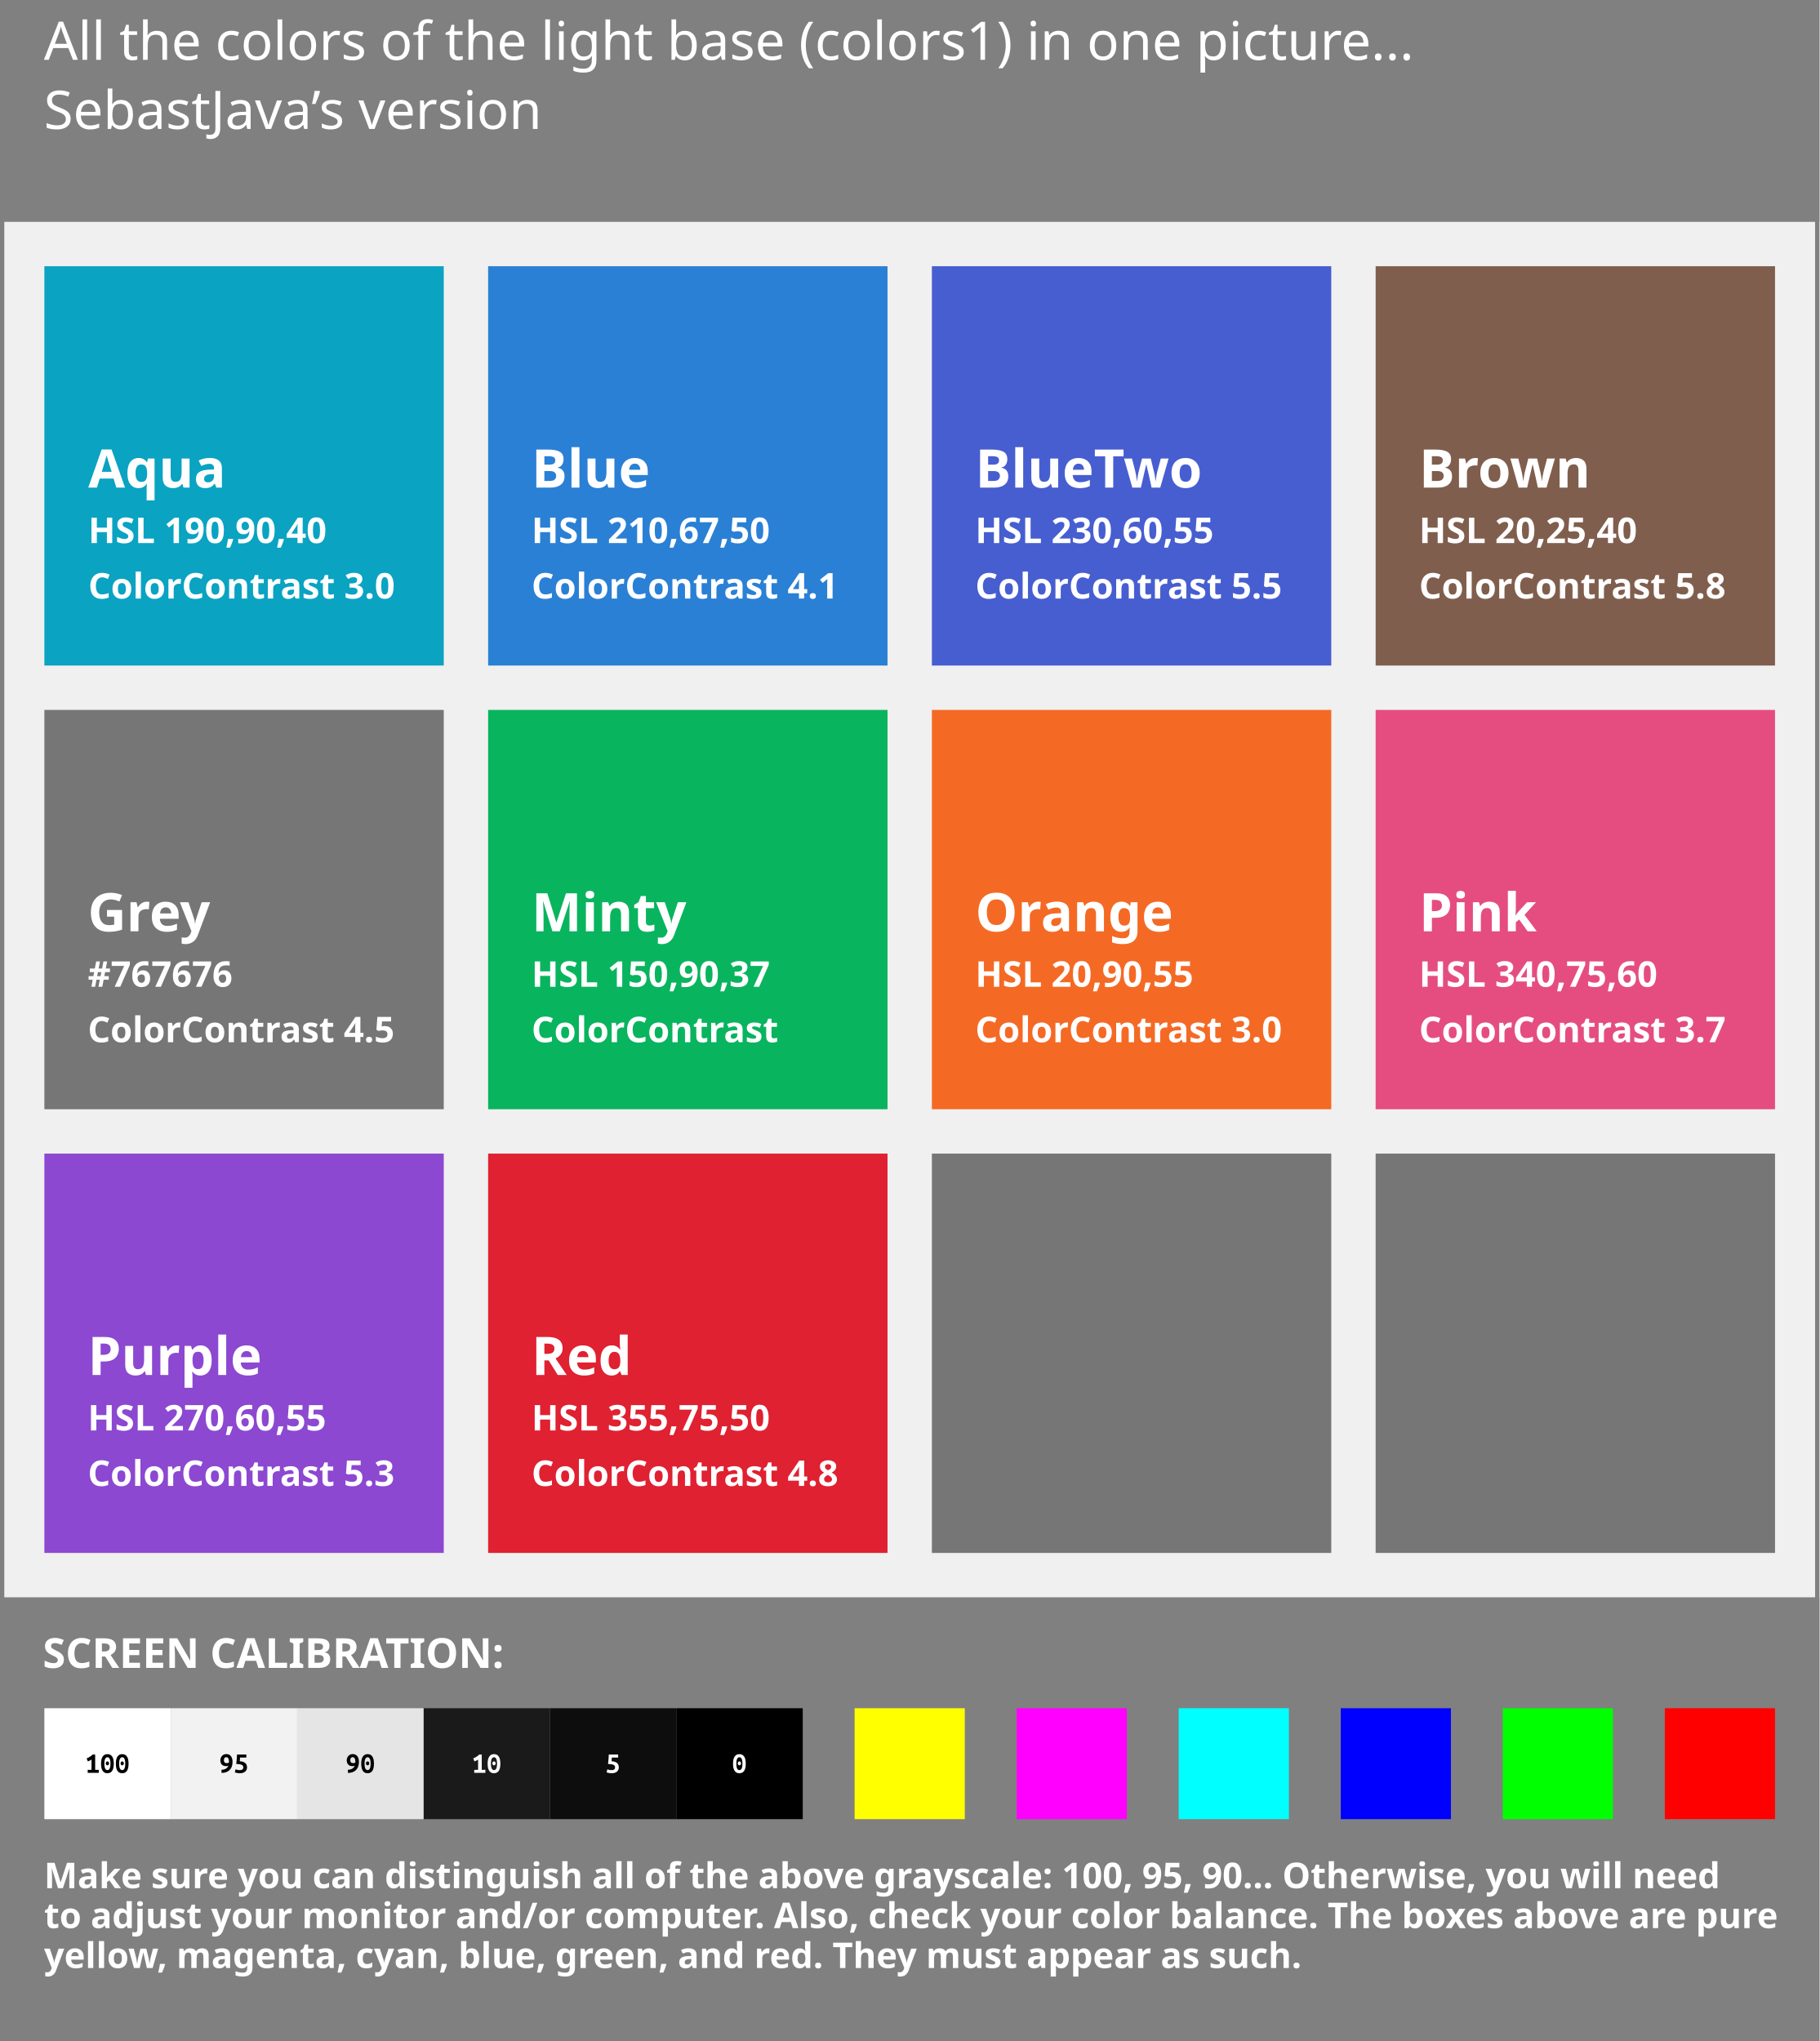
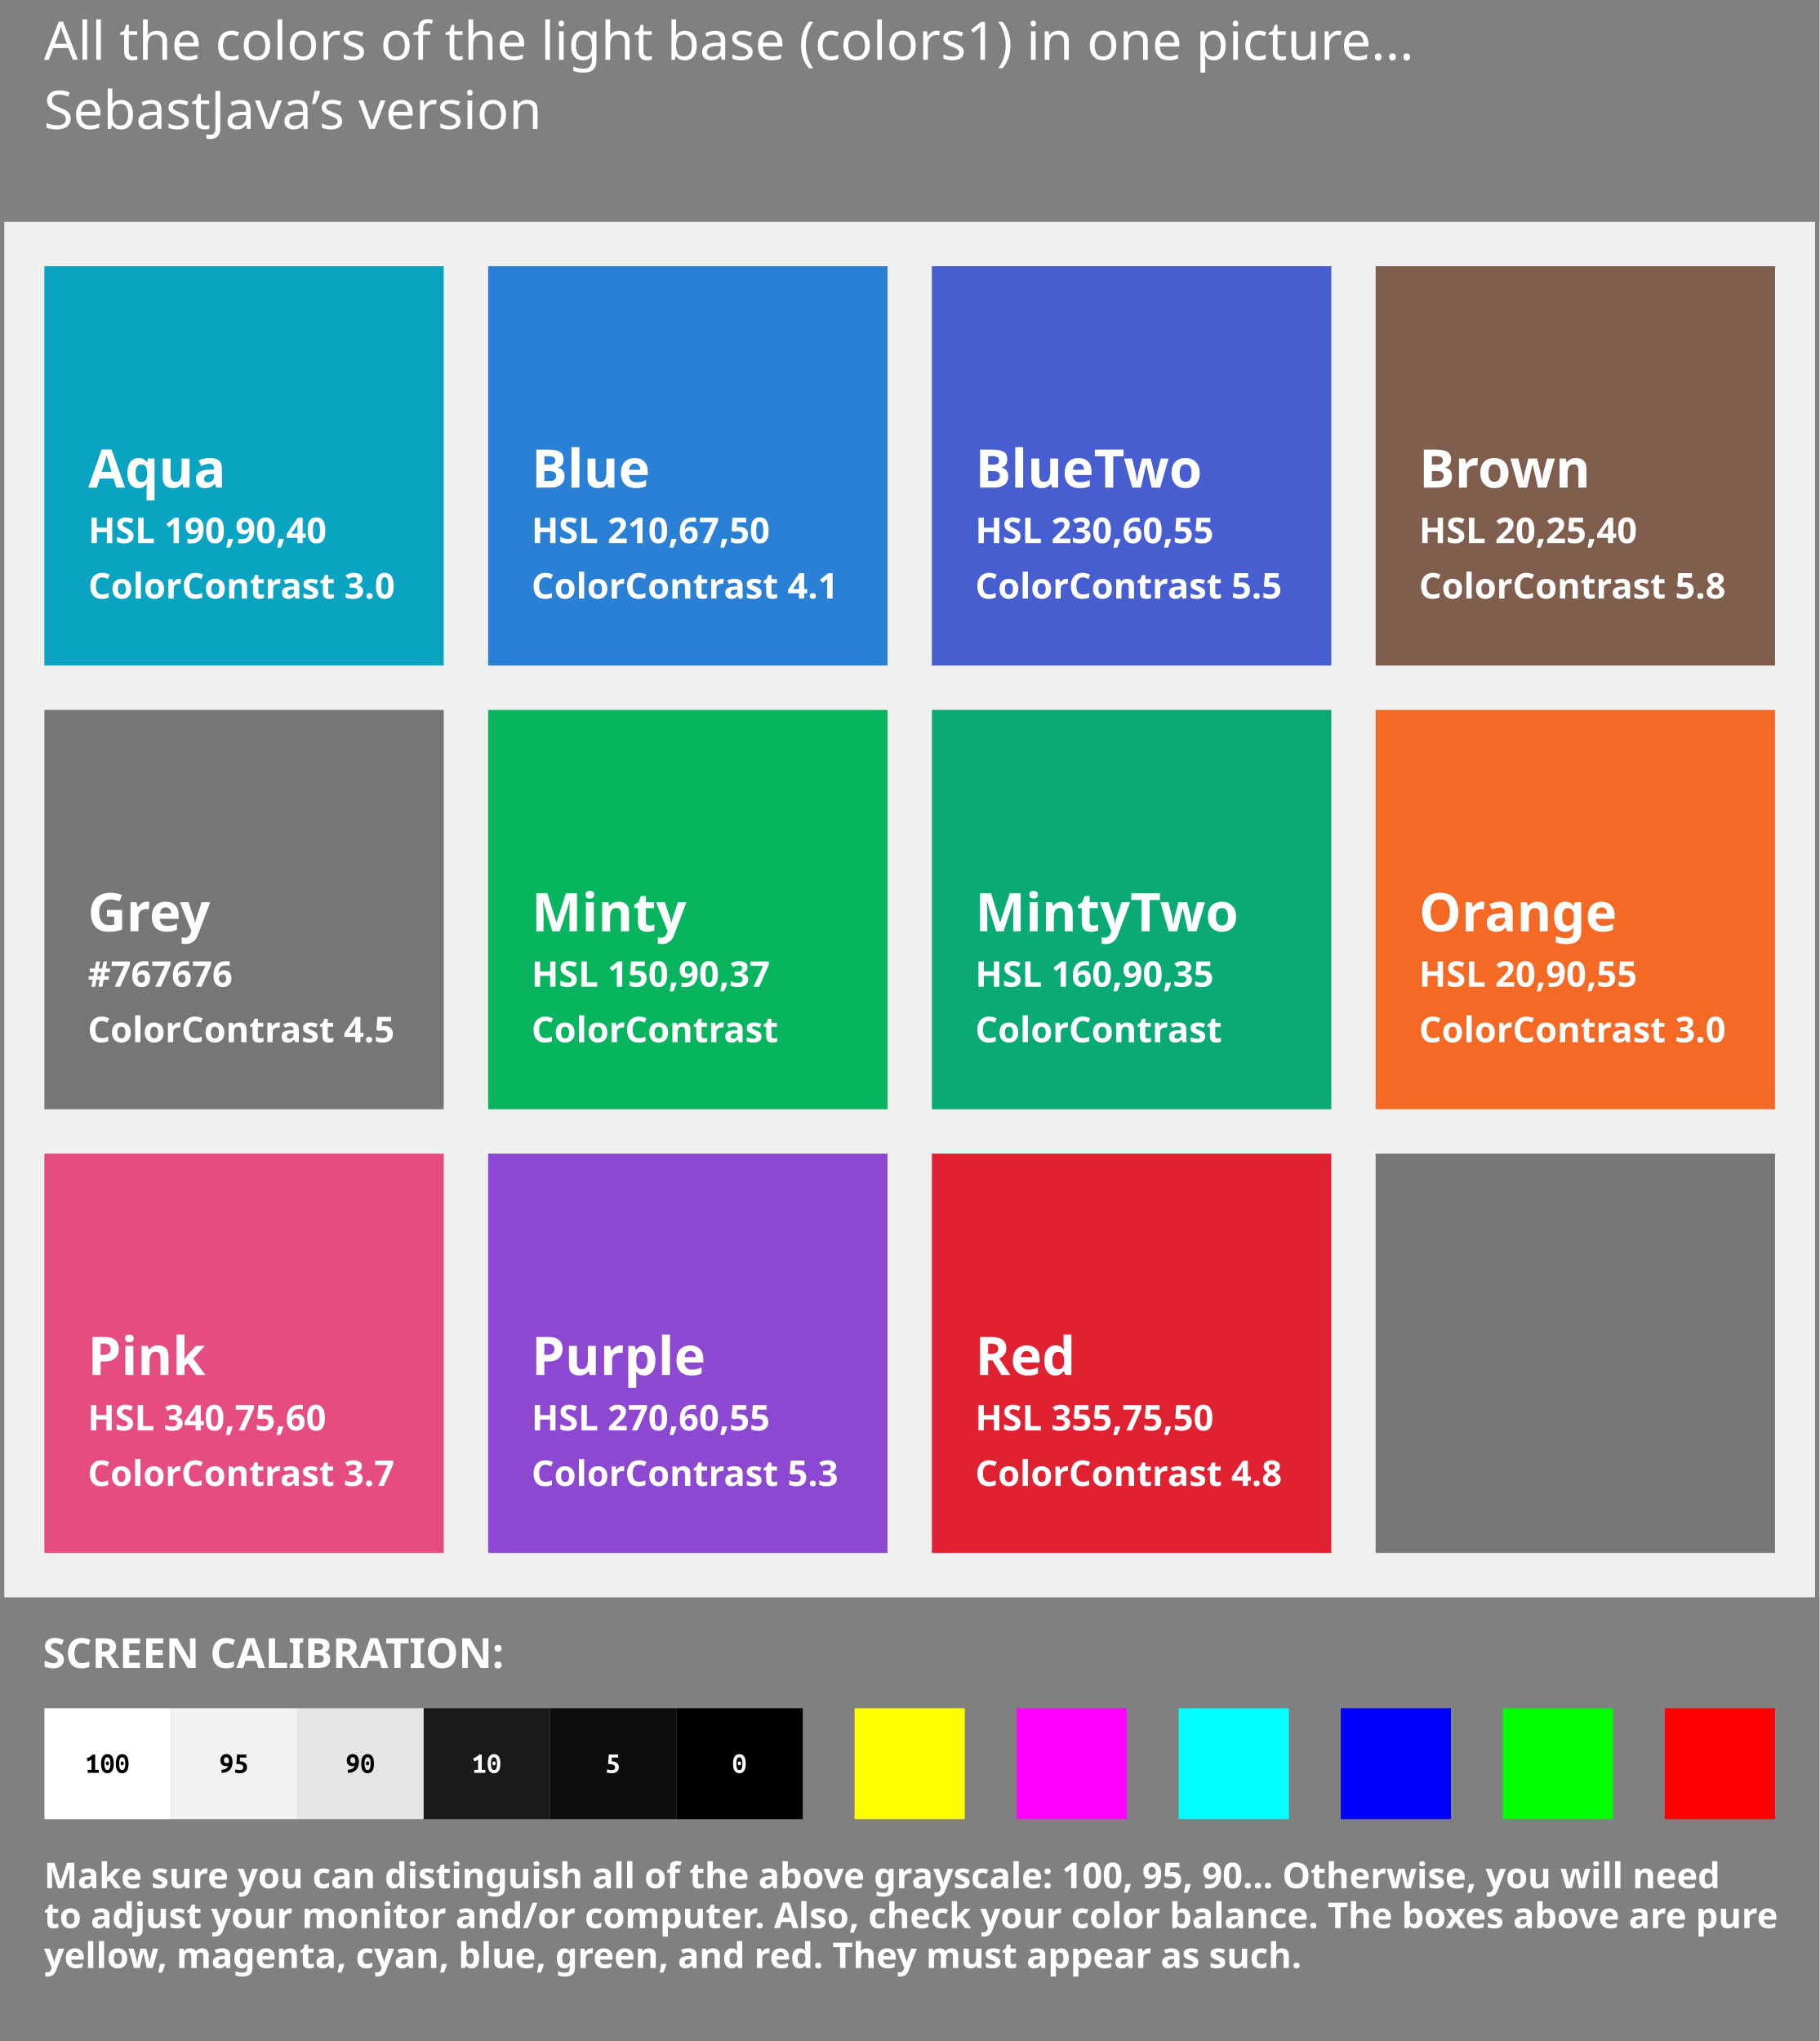
<svg xmlns="http://www.w3.org/2000/svg" width="820" height="920" viewBox="0 0 820 920" version="1.1" id="svg8">
  <defs id="defs2" />
  <g id="layer1" transform="translate(0,-91.79999)">
    <rect y="91.8" x="0" height="100" width="820" id="rect903" style="opacity:1;vector-effect:none;fill:#808080;fill-opacity:1;stroke:none;stroke-width:0;stroke-linecap:butt;stroke-linejoin:miter;stroke-miterlimit:4;stroke-dasharray:none;stroke-dashoffset:0;stroke-opacity:1" />
    <text xml:space="preserve" style="font-style:normal;font-variant:normal;font-weight:normal;font-stretch:normal;font-size:24px;line-height:1.25;font-family:'DejaVu Sans';-inkscape-font-specification:'DejaVu Sans';text-align:start;letter-spacing:0px;word-spacing:0px;text-anchor:start;fill:#000000;fill-opacity:1;stroke:none" x="19.784" y="118.768" id="text947">
      <tspan x="19.784" y="118.768" style="font-style:normal;font-variant:normal;font-weight:normal;font-stretch:normal;font-size:24px;font-family:'Ubuntu Mono';-inkscape-font-specification:'Ubuntu Mono';fill:#ffffff;fill-opacity:1" id="tspan955">All the colors of the light base (colors1) in one picture...</tspan>
      <tspan x="19.784" y="149.918" style="font-style:normal;font-variant:normal;font-weight:normal;font-stretch:normal;font-size:24px;font-family:'Ubuntu Mono';-inkscape-font-specification:'Ubuntu Mono';fill:#ffffff;fill-opacity:1" id="tspan921">SebastJava’s version</tspan>
    </text>
    <g id="g935" transform="translate(0,-50)">
      <rect style="opacity:1;vector-effect:none;fill:#0aa3c2;fill-opacity:1;stroke:none;stroke-width:0;stroke-linecap:butt;stroke-linejoin:miter;stroke-miterlimit:4;stroke-dasharray:none;stroke-dashoffset:0;stroke-opacity:1" id="rect830" width="180" height="180" x="20" y="261.8" />
      <text id="text59" y="361.592" x="39.784" style="font-style:normal;font-variant:normal;font-weight:bold;font-stretch:normal;font-size:16px;line-height:25px;font-family:'Ubuntu Mono';-inkscape-font-specification:'Ubuntu Mono Bold';text-align:start;letter-spacing:0px;word-spacing:0px;text-anchor:start;fill:#000000;fill-opacity:1;stroke:none" xml:space="preserve">
        <tspan id="tspan866" style="font-size:24px;line-height:18px;fill:#ffffff;fill-opacity:1" y="361.592" x="39.784">Aqua</tspan>
        <tspan id="tspan872" style="line-height:18px;fill:#ffffff;fill-opacity:1" y="386.592" x="39.784">HSL 190,90,40</tspan>
        <tspan style="line-height:18px;fill:#ffffff;fill-opacity:1" y="411.592" x="39.784" id="tspan933">ColorContrast 3.0</tspan>
      </text>
    </g>
    <g id="g949" transform="translate(200,-50)">
      <rect y="261.8" x="420" height="180" width="180" id="rect53" style="opacity:1;vector-effect:none;fill:#805e4d;fill-opacity:1;stroke:none;stroke-width:0;stroke-linecap:butt;stroke-linejoin:miter;stroke-miterlimit:4;stroke-dasharray:none;stroke-dashoffset:0;stroke-opacity:1" />
      <text id="text888" y="361.592" x="439.568" style="font-style:normal;font-variant:normal;font-weight:bold;font-stretch:normal;font-size:16px;line-height:25px;font-family:'Ubuntu Mono';-inkscape-font-specification:'Ubuntu Mono Bold';text-align:start;letter-spacing:0px;word-spacing:0px;text-anchor:start;fill:#000000;fill-opacity:1;stroke:none" xml:space="preserve">
        <tspan id="tspan882" style="font-size:24px;line-height:18px;fill:#ffffff;fill-opacity:1" y="361.592" x="439.568">Brown</tspan>
        <tspan id="tspan884" style="line-height:18px;fill:#ffffff;fill-opacity:1" y="386.592" x="439.568">HSL 20,25,40 </tspan>
        <tspan id="tspan886" style="line-height:18px;fill:#ffffff;fill-opacity:1" y="411.592" x="439.568">ColorContrast 5.8</tspan>
      </text>
    </g>
    <g id="g956" transform="translate(-600,150)">
      <rect y="261.8" x="620" height="180" width="180" id="rect55" style="opacity:1;vector-effect:none;fill:#767676;fill-opacity:1;stroke:none;stroke-width:0;stroke-linecap:butt;stroke-linejoin:miter;stroke-miterlimit:4;stroke-dasharray:none;stroke-dashoffset:0;stroke-opacity:1" />
      <text xml:space="preserve" style="font-style:normal;font-variant:normal;font-weight:bold;font-stretch:normal;font-size:16px;line-height:25px;font-family:'Ubuntu Mono';-inkscape-font-specification:'Ubuntu Mono Bold';text-align:start;letter-spacing:0px;word-spacing:0px;text-anchor:start;fill:#000000;fill-opacity:1;stroke:none" x="639.568" y="361.592" id="text896">
        <tspan x="639.568" y="361.592" style="font-size:24px;line-height:18px;fill:#ffffff;fill-opacity:1" id="tspan890">Grey</tspan>
        <tspan x="639.568" y="386.592" style="line-height:18px;fill:#ffffff;fill-opacity:1" id="tspan892">#767676</tspan>
        <tspan x="639.568" y="411.592" style="line-height:18px;fill:#ffffff;fill-opacity:1" id="tspan894">ColorContrast 4.5</tspan>
      </text>
    </g>
-     <g id="g990" transform="translate(0,-45.39999)">
+     <g id="g990" transform="translate(200,-45.39999)">
      <rect y="457.2" x="420" height="180" width="180" id="rect812" style="vector-effect:none;fill:#f46a25;fill-opacity:1;stroke:none;stroke-width:0;stroke-linecap:butt;stroke-linejoin:miter;stroke-miterlimit:4;stroke-dasharray:none;stroke-dashoffset:0;stroke-opacity:1" />
      <text id="text904" y="556.992" x="439.568" style="font-style:normal;font-variant:normal;font-weight:bold;font-stretch:normal;font-size:16px;line-height:25px;font-family:'Ubuntu Mono';-inkscape-font-specification:'Ubuntu Mono Bold';text-align:start;letter-spacing:0px;word-spacing:0px;text-anchor:start;fill:#000000;fill-opacity:1;stroke:none" xml:space="preserve">
        <tspan id="tspan898" style="font-size:24px;line-height:18px;fill:#ffffff;fill-opacity:1" y="556.992" x="439.568">Orange</tspan>
        <tspan id="tspan900" style="line-height:18px;fill:#ffffff;fill-opacity:1" y="581.992" x="439.568">HSL 20,90,55</tspan>
        <tspan id="tspan902" style="line-height:18px;fill:#ffffff;fill-opacity:1" y="606.992" x="439.568">ColorContrast 3.0</tspan>
      </text>
    </g>
-     <g id="g970" transform="translate(400,-50)">
+     <g id="g970" transform="translate(-200,150)">
      <rect y="461.8" x="220" height="180" width="180" id="rect822" style="opacity:1;vector-effect:none;fill:#e54d80;fill-opacity:1;stroke:none;stroke-width:0;stroke-linecap:butt;stroke-linejoin:miter;stroke-miterlimit:4;stroke-dasharray:none;stroke-dashoffset:0;stroke-opacity:1" />
      <text id="text912" y="561.592" x="239.568" style="font-style:normal;font-variant:normal;font-weight:bold;font-stretch:normal;font-size:16px;line-height:25px;font-family:'Ubuntu Mono';-inkscape-font-specification:'Ubuntu Mono Bold';text-align:start;letter-spacing:0px;word-spacing:0px;text-anchor:start;fill:#000000;fill-opacity:1;stroke:none" xml:space="preserve">
        <tspan id="tspan906" style="font-size:24px;line-height:18px;fill:#ffffff;fill-opacity:1" y="561.592" x="239.568">Pink</tspan>
        <tspan id="tspan908" style="line-height:18px;fill:#ffffff;fill-opacity:1" y="586.592" x="239.568">HSL 340,75,60 </tspan>
        <tspan id="tspan910" style="line-height:18px;fill:#ffffff;fill-opacity:1" y="611.592" x="239.568">ColorContrast 3.7</tspan>
      </text>
    </g>
-     <g id="g977" transform="translate(-400,150)">
+     <g id="g977" transform="translate(-200,150)">
      <rect style="opacity:1;vector-effect:none;fill:#8c48d1;fill-opacity:1;stroke:none;stroke-width:0;stroke-linecap:butt;stroke-linejoin:miter;stroke-miterlimit:4;stroke-dasharray:none;stroke-dashoffset:0;stroke-opacity:1" id="rect820" width="180" height="180" x="420" y="461.8" />
      <text xml:space="preserve" style="font-style:normal;font-variant:normal;font-weight:bold;font-stretch:normal;font-size:16px;line-height:25px;font-family:'Ubuntu Mono';-inkscape-font-specification:'Ubuntu Mono Bold';text-align:start;letter-spacing:0px;word-spacing:0px;text-anchor:start;fill:#000000;fill-opacity:1;stroke:none" x="439.568" y="561.592" id="text920">
        <tspan x="439.568" y="561.592" style="font-size:24px;line-height:18px;fill:#ffffff;fill-opacity:1" id="tspan914">Purple</tspan>
        <tspan x="439.568" y="586.592" style="line-height:18px;fill:#ffffff;fill-opacity:1" id="tspan916">HSL 270,60,55 </tspan>
        <tspan x="439.568" y="611.592" style="line-height:18px;fill:#ffffff;fill-opacity:1" id="tspan918">ColorContrast 5.3</tspan>
      </text>
    </g>
-     <g id="g984" transform="translate(-400,150)">
+     <g id="g984" transform="translate(-200,150)">
      <rect y="461.8" x="620" height="180" width="180" id="rect824" style="opacity:1;vector-effect:none;fill:#df2131;fill-opacity:1;stroke:none;stroke-width:0;stroke-linecap:butt;stroke-linejoin:miter;stroke-miterlimit:4;stroke-dasharray:none;stroke-dashoffset:0;stroke-opacity:1" />
      <text id="text928" y="561.592" x="639.568" style="font-style:normal;font-variant:normal;font-weight:bold;font-stretch:normal;font-size:16px;line-height:25px;font-family:'Ubuntu Mono';-inkscape-font-specification:'Ubuntu Mono Bold';text-align:start;letter-spacing:0px;word-spacing:0px;text-anchor:start;fill:#000000;fill-opacity:1;stroke:none" xml:space="preserve">
        <tspan id="tspan922" style="font-size:24px;line-height:18px;fill:#ffffff;fill-opacity:1" y="561.592" x="639.568">Red</tspan>
        <tspan id="tspan924" style="line-height:18px;fill:#ffffff;fill-opacity:1" y="586.592" x="639.568">HSL 355,75,50 </tspan>
        <tspan style="line-height:18px;fill:#ffffff;fill-opacity:1" y="611.592" x="639.568" id="tspan923">ColorContrast 4.8</tspan>
      </text>
    </g>
-     <rect y="611.8" x="420" height="180" width="180" id="rect814" style="vector-effect:none;fill:#767676;fill-opacity:1;stroke:none;stroke-width:0;stroke-linecap:butt;stroke-linejoin:miter;stroke-miterlimit:4;stroke-dasharray:none;stroke-dashoffset:0;stroke-opacity:1" />
    <g transform="translate(-200,-250)" id="g991">
      <rect style="opacity:1;vector-effect:none;fill:#09b45e;fill-opacity:1;stroke:none;stroke-width:0;stroke-linecap:butt;stroke-linejoin:miter;stroke-miterlimit:4;stroke-dasharray:none;stroke-dashoffset:0;stroke-opacity:1" id="rect816" width="180" height="180" x="420" y="661.8" />
      <text id="text952" y="761.592" x="439.568" style="font-style:normal;font-variant:normal;font-weight:bold;font-stretch:normal;font-size:16px;line-height:25px;font-family:'Ubuntu Mono';-inkscape-font-specification:'Ubuntu Mono Bold';text-align:start;letter-spacing:0px;word-spacing:0px;text-anchor:start;fill:#000000;fill-opacity:1;stroke:none" xml:space="preserve">
        <tspan id="tspan946" style="font-size:24px;line-height:18px;fill:#ffffff;fill-opacity:1" y="761.592" x="439.568">Minty</tspan>
        <tspan id="tspan950" style="line-height:18px;fill:#ffffff;fill-opacity:1" y="786.592" x="439.568">HSL 150,90,37</tspan>
        <tspan style="line-height:18px;fill:#ffffff;fill-opacity:1" y="811.592" x="439.568" id="tspan992">ColorContrast</tspan>
      </text>
    </g>
    <rect style="vector-effect:none;fill:#767676;fill-opacity:1;stroke:none;stroke-width:0;stroke-linecap:butt;stroke-linejoin:miter;stroke-miterlimit:4;stroke-dasharray:none;stroke-dashoffset:0;stroke-opacity:1" id="rect840" width="180" height="180" x="620" y="611.8" />
    <g id="g942" transform="translate(0,-50)">
      <rect style="opacity:1;vector-effect:none;fill:#2a80d5;fill-opacity:1;stroke:none;stroke-width:0;stroke-linecap:butt;stroke-linejoin:miter;stroke-miterlimit:4;stroke-dasharray:none;stroke-dashoffset:0;stroke-opacity:1" id="rect842" width="180" height="180" x="220" y="261.8" />
      <text xml:space="preserve" style="font-style:normal;font-variant:normal;font-weight:bold;font-stretch:normal;font-size:16px;line-height:25px;font-family:'Ubuntu Mono';-inkscape-font-specification:'Ubuntu Mono Bold';text-align:start;letter-spacing:0px;word-spacing:0px;text-anchor:start;fill:#000000;fill-opacity:1;stroke:none" x="239.568" y="361.592" id="text880">
        <tspan x="239.568" y="361.592" style="font-size:24px;line-height:18px;fill:#ffffff;fill-opacity:1" id="tspan874">Blue</tspan>
        <tspan x="239.568" y="386.592" style="line-height:18px;fill:#ffffff;fill-opacity:1" id="tspan878">HSL 210,67,50</tspan>
        <tspan x="239.568" y="411.592" style="line-height:18px;fill:#ffffff;fill-opacity:1" id="tspan935">ColorContrast 4.1</tspan>
      </text>
    </g>
    <rect y="92.768" x="0.968" height="918.063" width="818.063" id="rect115" style="fill:none;fill-opacity:1;stroke:#808080;stroke-width:1.937;stroke-opacity:1" />
    <g id="g983" transform="translate(400,-450)">
      <rect style="vector-effect:none;fill:#475ed1;fill-opacity:1;stroke:none;stroke-width:0;stroke-linecap:butt;stroke-linejoin:miter;stroke-miterlimit:4;stroke-dasharray:none;stroke-dashoffset:0;stroke-opacity:1" id="rect828" width="180" height="180" x="20" y="661.8" />
      <text xml:space="preserve" style="font-style:normal;font-variant:normal;font-weight:bold;font-stretch:normal;font-size:16px;line-height:25px;font-family:'Ubuntu Mono';-inkscape-font-specification:'Ubuntu Mono Bold';text-align:start;letter-spacing:0px;word-spacing:0px;text-anchor:start;fill:#000000;fill-opacity:1;stroke:none" x="39.568" y="761.592" id="text976">
        <tspan x="39.568" y="761.592" style="font-size:24px;line-height:18px;fill:#ffffff;fill-opacity:1" id="tspan970">BlueTwo</tspan>
        <tspan x="39.568" y="786.592" style="line-height:18px;fill:#ffffff;fill-opacity:1" id="tspan972">HSL 230,60,55</tspan>
        <tspan x="39.568" y="811.592" style="line-height:18px;fill:#ffffff;fill-opacity:1" id="tspan974">ColorContrast 5.5</tspan>
      </text>
    </g>
    <g id="g1134" transform="translate(0,-50)">
      <rect y="861.8" x="0" height="200" width="820" id="rect4820" style="opacity:1;vector-effect:none;fill:#808080;fill-opacity:1;stroke:none;stroke-width:0;stroke-linecap:butt;stroke-linejoin:miter;stroke-miterlimit:4;stroke-dasharray:none;stroke-dashoffset:0;stroke-opacity:1" />
      <g id="g1061">
        <g transform="matrix(0,-2.099737,2.760329,0,-19.81775,889.5778)" style="display:inline" id="g1269">
          <rect transform="rotate(-90)" rx="6.3846035e-17" y="-34.396" x="-297" height="23.812" width="17.992" id="rect7" style="fill:#ff0000;fill-opacity:1;stroke:none;stroke-width:0.15;stroke-miterlimit:4;stroke-dasharray:none;stroke-opacity:1" />
          <rect transform="rotate(-90)" style="fill:#00ff00;fill-opacity:1;stroke:none;stroke-width:0.15;stroke-miterlimit:4;stroke-dasharray:none;stroke-opacity:1" id="rect9" width="17.992" height="23.812" x="-270.542" y="-34.396" rx="6.3846035e-17" />
          <rect transform="rotate(-90)" rx="6.3846035e-17" y="-34.396" x="-244.083" height="23.812" width="17.992" id="rect11" style="fill:#0000ff;fill-opacity:1;stroke:none;stroke-width:0.15;stroke-miterlimit:4;stroke-dasharray:none;stroke-opacity:1" />
          <rect transform="rotate(-90)" style="fill:#ffff00;fill-opacity:1;stroke:none;stroke-width:0.15;stroke-miterlimit:4;stroke-dasharray:none;stroke-opacity:1" id="rect818" width="17.992" height="23.812" x="-164.708" y="-34.396" rx="6.3846035e-17" />
          <rect transform="rotate(-90)" rx="6.3846035e-17" y="-34.396" x="-217.625" height="23.812" width="17.992" id="rect820-7" style="fill:#00ffff;fill-opacity:1;stroke:none;stroke-width:0.15;stroke-miterlimit:4;stroke-dasharray:none;stroke-opacity:1" />
          <rect transform="rotate(-90)" style="fill:#ff00ff;fill-opacity:1;stroke:none;stroke-width:0.15;stroke-miterlimit:4;stroke-dasharray:none;stroke-opacity:1" id="rect822-6" width="17.992" height="23.812" x="-191.167" y="-34.396" rx="6.3846035e-17" />
        </g>
        <rect transform="scale(-1)" style="display:inline;fill:#000000;fill-opacity:1;stroke:none;stroke-width:0.387;stroke-miterlimit:4;stroke-dasharray:none;stroke-opacity:1" id="rect1035" width="56.966" height="50" x="-361.798" y="-961.8" rx="2.0215312e-16" />
        <rect transform="scale(-1)" rx="2.0215312e-16" y="-961.8" x="-304.831" height="50" width="56.966" id="rect1037" style="display:inline;fill:#0d0d0d;fill-opacity:1;stroke:none;stroke-width:0.387;stroke-miterlimit:4;stroke-dasharray:none;stroke-opacity:1" />
        <rect transform="scale(-1)" style="display:inline;fill:#f2f2f2;fill-opacity:1;stroke:none;stroke-width:0.387;stroke-miterlimit:4;stroke-dasharray:none;stroke-opacity:1" id="rect1039" width="56.966" height="50" x="-133.933" y="-961.8" rx="2.0215312e-16" />
        <rect transform="scale(-1)" rx="2.0215312e-16" y="-961.8" x="-247.865" height="50" width="56.966" id="rect1041" style="display:inline;fill:#1a1a1a;fill-opacity:1;stroke:none;stroke-width:0.387;stroke-miterlimit:4;stroke-dasharray:none;stroke-opacity:1" />
        <rect transform="scale(-1)" style="display:inline;fill:#e5e5e5;fill-opacity:1;stroke:none;stroke-width:0.387;stroke-miterlimit:4;stroke-dasharray:none;stroke-opacity:1" id="rect1043" width="56.966" height="50" x="-190.899" y="-961.8" rx="2.0215312e-16" />
        <rect rx="2.0215312e-16" y="-961.8" x="-76.966" height="50" width="56.966" id="rect1045" style="display:inline;fill:#ffffff;fill-opacity:1;stroke:none;stroke-width:0.387;stroke-miterlimit:4;stroke-dasharray:none;stroke-opacity:1" transform="scale(-1)" />
        <g id="g1028">
          <g style="font-weight:bold;font-size:13.333px;line-height:17.778px;font-family:'Ubuntu Mono';-inkscape-font-specification:'Ubuntu Mono Bold';letter-spacing:0px;word-spacing:0px" id="text135" aria-label="100">
            <path id="path983" style="font-size:13.333px;text-align:center;text-anchor:middle" d="m 41.25,939.573 v -4.613 q -0.373,0.267 -0.853,0.48 -0.48,0.2 -0.813,0.32 l -0.533,-1.36 q 0.32,-0.12 0.693,-0.307 0.373,-0.187 0.747,-0.413 0.373,-0.227 0.707,-0.48 0.333,-0.253 0.573,-0.52 h 1.12 v 6.893 h 1.64 v 1.36 h -5.013 v -1.36 z" />
            <path id="path985" style="font-size:13.333px;text-align:center;text-anchor:middle" d="m 51.277,936.786 q 0,2.187 -0.733,3.253 -0.733,1.067 -2.133,1.067 -1.4,0 -2.133,-1.067 -0.733,-1.067 -0.733,-3.253 0,-2.16 0.747,-3.227 0.747,-1.067 2.12,-1.067 1.4,0 2.133,1.067 0.733,1.053 0.733,3.227 z m -1.48,0 q 0,-1.413 -0.36,-2.147 -0.347,-0.747 -1.027,-0.747 -0.667,0 -1.027,0.747 -0.36,0.733 -0.36,2.147 0,1.427 0.36,2.173 0.36,0.733 1.027,0.733 0.68,0 1.027,-0.733 0.36,-0.747 0.36,-2.173 z m -0.64,-0.133 q 0,0.36 -0.213,0.627 -0.2,0.253 -0.52,0.253 -0.347,0 -0.547,-0.253 -0.2,-0.267 -0.2,-0.627 0,-0.36 0.2,-0.627 0.2,-0.267 0.547,-0.267 0.32,0 0.52,0.267 0.213,0.267 0.213,0.627 z" />
            <path id="path987" style="font-size:13.333px;text-align:center;text-anchor:middle" d="m 57.943,936.786 q 0,2.187 -0.733,3.253 -0.733,1.067 -2.133,1.067 -1.4,0 -2.133,-1.067 -0.733,-1.067 -0.733,-3.253 0,-2.16 0.747,-3.227 0.747,-1.067 2.12,-1.067 1.4,0 2.133,1.067 0.733,1.053 0.733,3.227 z m -1.48,0 q 0,-1.413 -0.36,-2.147 -0.347,-0.747 -1.027,-0.747 -0.667,0 -1.027,0.747 -0.36,0.733 -0.36,2.147 0,1.427 0.36,2.173 0.36,0.733 1.027,0.733 0.68,0 1.027,-0.733 0.36,-0.747 0.36,-2.173 z m -0.64,-0.133 q 0,0.36 -0.213,0.627 -0.2,0.253 -0.52,0.253 -0.347,0 -0.547,-0.253 -0.2,-0.267 -0.2,-0.627 0,-0.36 0.2,-0.627 0.2,-0.267 0.547,-0.267 0.32,0 0.52,0.267 0.213,0.267 0.213,0.627 z" />
          </g>
          <g style="font-weight:bold;font-size:13.333px;line-height:17.778px;font-family:'Ubuntu Mono';-inkscape-font-specification:'Ubuntu Mono Bold';letter-spacing:0px;word-spacing:0px" id="text141" aria-label="0">
            <path id="path990" style="font-size:13.333px;text-align:center;text-anchor:middle;fill:#ffffff;fill-opacity:1" d="m 336.107,936.786 q 0,2.187 -0.733,3.253 -0.733,1.067 -2.133,1.067 -1.4,0 -2.133,-1.067 -0.733,-1.067 -0.733,-3.253 0,-2.16 0.747,-3.227 0.747,-1.067 2.12,-1.067 1.4,0 2.133,1.067 0.733,1.053 0.733,3.227 z m -1.48,0 q 0,-1.413 -0.36,-2.147 -0.347,-0.747 -1.027,-0.747 -0.667,0 -1.027,0.747 -0.36,0.733 -0.36,2.147 0,1.427 0.36,2.173 0.36,0.733 1.027,0.733 0.68,0 1.027,-0.733 0.36,-0.747 0.36,-2.173 z m -0.64,-0.133 q 0,0.36 -0.213,0.627 -0.2,0.253 -0.52,0.253 -0.347,0 -0.547,-0.253 -0.2,-0.267 -0.2,-0.627 0,-0.36 0.2,-0.627 0.2,-0.267 0.547,-0.267 0.32,0 0.52,0.267 0.213,0.267 0.213,0.627 z" />
          </g>
          <g style="font-weight:bold;font-size:13.333px;line-height:17.778px;font-family:'Ubuntu Mono';-inkscape-font-specification:'Ubuntu Mono Bold';letter-spacing:0px;word-spacing:0px" id="text968" aria-label="95">
            <path id="path993" style="font-size:13.333px;text-align:center;text-anchor:middle" d="m 102.189,936.546 q 0.253,0 0.533,-0.053 0.28,-0.053 0.453,-0.147 0.013,-0.107 0.013,-0.253 0.013,-0.16 0.013,-0.307 0,-0.333 -0.067,-0.667 -0.053,-0.347 -0.2,-0.627 -0.133,-0.28 -0.373,-0.453 -0.227,-0.173 -0.573,-0.173 -0.293,0 -0.507,0.12 -0.2,0.107 -0.333,0.293 -0.12,0.187 -0.187,0.44 -0.053,0.253 -0.053,0.533 0,0.627 0.293,0.96 0.293,0.333 0.987,0.333 z m -0.213,1.36 q -0.72,0 -1.227,-0.2 -0.507,-0.213 -0.827,-0.573 -0.32,-0.36 -0.467,-0.827 -0.147,-0.48 -0.147,-1.027 0,-0.48 0.16,-0.973 0.173,-0.507 0.493,-0.907 0.333,-0.413 0.827,-0.667 0.493,-0.267 1.16,-0.267 1.387,0 2.12,0.933 0.733,0.933 0.733,2.6 0,1.2 -0.347,2.133 -0.347,0.92 -1,1.547 -0.64,0.627 -1.56,0.96 -0.907,0.32 -2.027,0.32 l -0.053,-1.413 q 1.067,-0.013 1.907,-0.453 0.84,-0.453 1.187,-1.413 -0.52,0.227 -0.933,0.227 z" />
            <path id="path995" style="font-size:13.333px;text-align:center;text-anchor:middle" d="m 109.656,938.506 q 0,-0.347 -0.12,-0.627 -0.107,-0.293 -0.453,-0.493 -0.333,-0.213 -0.96,-0.32 -0.627,-0.12 -1.64,-0.12 0.133,-1.12 0.213,-2.187 0.08,-1.08 0.12,-2.08 h 4.213 v 1.36 h -2.84 q -0.027,0.427 -0.067,0.893 -0.04,0.467 -0.067,0.76 1.653,0.107 2.467,0.8 0.813,0.693 0.813,1.947 0,0.573 -0.2,1.067 -0.2,0.48 -0.613,0.84 -0.413,0.36 -1.027,0.56 -0.613,0.2 -1.427,0.2 -0.32,0 -0.653,-0.04 -0.333,-0.04 -0.64,-0.107 -0.307,-0.053 -0.56,-0.133 -0.24,-0.08 -0.373,-0.147 l 0.333,-1.36 q 0.293,0.147 0.747,0.267 0.453,0.12 1.133,0.12 0.48,0 0.787,-0.107 0.32,-0.107 0.493,-0.267 0.187,-0.173 0.253,-0.387 0.067,-0.213 0.067,-0.44 z" />
          </g>
          <g style="font-weight:bold;font-size:13.333px;line-height:17.778px;font-family:'Ubuntu Mono';-inkscape-font-specification:'Ubuntu Mono Bold';letter-spacing:0px;word-spacing:0px" id="text973" aria-label="90">
            <path id="path998" style="font-size:13.333px;text-align:center;text-anchor:middle" d="m 159.155,936.546 q 0.253,0 0.533,-0.053 0.28,-0.053 0.453,-0.147 0.013,-0.107 0.013,-0.253 0.013,-0.16 0.013,-0.307 0,-0.333 -0.067,-0.667 -0.053,-0.347 -0.2,-0.627 -0.133,-0.28 -0.373,-0.453 -0.227,-0.173 -0.573,-0.173 -0.293,0 -0.507,0.12 -0.2,0.107 -0.333,0.293 -0.12,0.187 -0.187,0.44 -0.053,0.253 -0.053,0.533 0,0.627 0.293,0.96 0.293,0.333 0.987,0.333 z m -0.213,1.36 q -0.72,0 -1.227,-0.2 -0.507,-0.213 -0.827,-0.573 -0.32,-0.36 -0.467,-0.827 -0.147,-0.48 -0.147,-1.027 0,-0.48 0.16,-0.973 0.173,-0.507 0.493,-0.907 0.333,-0.413 0.827,-0.667 0.493,-0.267 1.16,-0.267 1.387,0 2.12,0.933 0.733,0.933 0.733,2.6 0,1.2 -0.347,2.133 -0.347,0.92 -1,1.547 -0.64,0.627 -1.56,0.96 -0.907,0.32 -2.027,0.32 l -0.053,-1.413 q 1.067,-0.013 1.907,-0.453 0.84,-0.453 1.187,-1.413 -0.52,0.227 -0.933,0.227 z" />
            <path id="path1000" style="font-size:13.333px;text-align:center;text-anchor:middle" d="m 168.542,936.786 q 0,2.187 -0.733,3.253 -0.733,1.067 -2.133,1.067 -1.4,0 -2.133,-1.067 -0.733,-1.067 -0.733,-3.253 0,-2.16 0.747,-3.227 0.747,-1.067 2.12,-1.067 1.4,0 2.133,1.067 0.733,1.053 0.733,3.227 z m -1.48,0 q 0,-1.413 -0.36,-2.147 -0.347,-0.747 -1.027,-0.747 -0.667,0 -1.027,0.747 -0.36,0.733 -0.36,2.147 0,1.427 0.36,2.173 0.36,0.733 1.027,0.733 0.68,0 1.027,-0.733 0.36,-0.747 0.36,-2.173 z m -0.64,-0.133 q 0,0.36 -0.213,0.627 -0.2,0.253 -0.52,0.253 -0.347,0 -0.547,-0.253 -0.2,-0.267 -0.2,-0.627 0,-0.36 0.2,-0.627 0.2,-0.267 0.547,-0.267 0.32,0 0.52,0.267 0.213,0.267 0.213,0.627 z" />
          </g>
          <g style="font-weight:bold;font-size:13.333px;line-height:17.778px;font-family:'Ubuntu Mono';-inkscape-font-specification:'Ubuntu Mono Bold';letter-spacing:0px;word-spacing:0px" id="text977" aria-label="10">
            <path id="path1003" style="font-size:13.333px;text-align:center;text-anchor:middle;fill:#ffffff;fill-opacity:1" d="m 215.481,939.573 v -4.613 q -0.373,0.267 -0.853,0.48 -0.48,0.2 -0.813,0.32 l -0.533,-1.36 q 0.32,-0.12 0.693,-0.307 0.373,-0.187 0.747,-0.413 0.373,-0.227 0.707,-0.48 0.333,-0.253 0.573,-0.52 h 1.12 v 6.893 h 1.64 v 1.36 H 213.748 v -1.36 z" />
            <path id="path1005" style="font-size:13.333px;text-align:center;text-anchor:middle;fill:#ffffff;fill-opacity:1" d="m 225.508,936.786 q 0,2.187 -0.733,3.253 -0.733,1.067 -2.133,1.067 -1.4,0 -2.133,-1.067 -0.733,-1.067 -0.733,-3.253 0,-2.16 0.747,-3.227 0.747,-1.067 2.12,-1.067 1.4,0 2.133,1.067 0.733,1.053 0.733,3.227 z m -1.48,0 q 0,-1.413 -0.36,-2.147 -0.347,-0.747 -1.027,-0.747 -0.667,0 -1.027,0.747 -0.36,0.733 -0.36,2.147 0,1.427 0.36,2.173 0.36,0.733 1.027,0.733 0.68,0 1.027,-0.733 0.36,-0.747 0.36,-2.173 z m -0.64,-0.133 q 0,0.36 -0.213,0.627 -0.2,0.253 -0.52,0.253 -0.347,0 -0.547,-0.253 -0.2,-0.267 -0.2,-0.627 0,-0.36 0.2,-0.627 0.2,-0.267 0.547,-0.267 0.32,0 0.52,0.267 0.213,0.267 0.213,0.627 z" />
          </g>
          <g style="font-weight:bold;font-size:13.333px;line-height:17.778px;font-family:'Ubuntu Mono';-inkscape-font-specification:'Ubuntu Mono Bold';letter-spacing:0px;word-spacing:0px" id="text981" aria-label="5">
            <path id="path1008" style="font-size:13.333px;text-align:center;text-anchor:middle;fill:#ffffff;fill-opacity:1" d="m 277.221,938.506 q 0,-0.347 -0.12,-0.627 -0.107,-0.293 -0.453,-0.493 -0.333,-0.213 -0.96,-0.32 -0.627,-0.12 -1.64,-0.12 0.133,-1.12 0.213,-2.187 0.08,-1.08 0.12,-2.08 h 4.213 v 1.36 h -2.84 q -0.027,0.427 -0.067,0.893 -0.04,0.467 -0.067,0.76 1.653,0.107 2.467,0.8 0.813,0.693 0.813,1.947 0,0.573 -0.2,1.067 -0.2,0.48 -0.613,0.84 -0.413,0.36 -1.027,0.56 -0.613,0.2 -1.427,0.2 -0.32,0 -0.653,-0.04 -0.333,-0.04 -0.64,-0.107 -0.307,-0.053 -0.56,-0.133 -0.24,-0.08 -0.373,-0.147 l 0.333,-1.36 q 0.293,0.147 0.747,0.267 0.453,0.12 1.133,0.12 0.48,0 0.787,-0.107 0.32,-0.107 0.493,-0.267 0.187,-0.173 0.253,-0.387 0.067,-0.213 0.067,-0.44 z" />
          </g>
        </g>
      </g>
      <text id="text1065" y="893.616" x="19.253" style="font-weight:bold;font-size:18.667px;line-height:29.333px;font-family:'Ubuntu Mono';-inkscape-font-specification:'Ubuntu Mono Bold';letter-spacing:0px;word-spacing:0px" xml:space="preserve">
        <tspan style="font-size:18.667px;fill:#ffffff;fill-opacity:1" y="893.616" x="19.253" id="tspan1063">SCREEN CALIBRATION:</tspan>
      </text>
      <text id="text1069" y="992.904" x="19.856" style="font-weight:bold;font-size:16px;line-height:18px;font-family:'Ubuntu Mono';-inkscape-font-specification:'Ubuntu Mono Bold';letter-spacing:0px;word-spacing:0px" xml:space="preserve">
        <tspan style="font-style:normal;font-variant:normal;font-weight:bold;font-stretch:normal;font-family:'Ubuntu Mono';-inkscape-font-specification:'Ubuntu Mono Bold';fill:#ffffff;fill-opacity:1" id="tspan1075" y="992.904" x="19.856">Make sure you can distinguish all of the above grayscale: 100, 95, 90... Otherwise, you will need</tspan>
        <tspan style="font-style:normal;font-variant:normal;font-weight:bold;font-stretch:normal;font-family:'Ubuntu Mono';-inkscape-font-specification:'Ubuntu Mono Bold';fill:#ffffff;fill-opacity:1" id="tspan1079" y="1010.904" x="19.856">to adjust your monitor and/or computer. Also, check your color balance. The boxes above are pure</tspan>
        <tspan id="tspan1089" style="font-style:normal;font-variant:normal;font-weight:bold;font-stretch:normal;font-family:'Ubuntu Mono';-inkscape-font-specification:'Ubuntu Mono Bold';fill:#ffffff;fill-opacity:1" y="1028.904" x="19.856">yellow, magenta, cyan, blue, green, and red. They must appear as such.</tspan>
      </text>
    </g>
+     <g id="g955" transform="translate(0,-250)">
+       <rect y="661.8" x="420" height="180" width="180" id="rect944" style="opacity:1;vector-effect:none;fill:#09aa73;fill-opacity:1;stroke:none;stroke-width:0;stroke-linecap:butt;stroke-linejoin:miter;stroke-miterlimit:4;stroke-dasharray:none;stroke-dashoffset:0;stroke-opacity:1" />
+       <text xml:space="preserve" style="font-style:normal;font-variant:normal;font-weight:bold;font-stretch:normal;font-size:16px;line-height:25px;font-family:'Ubuntu Mono';-inkscape-font-specification:'Ubuntu Mono Bold';text-align:start;letter-spacing:0px;word-spacing:0px;text-anchor:start;fill:#000000;fill-opacity:1;stroke:none" x="439.568" y="761.592" id="text953">
+         <tspan x="439.568" y="761.592" style="font-size:24px;line-height:18px;fill:#ffffff;fill-opacity:1" id="tspan947">MintyTwo</tspan>
+         <tspan x="439.568" y="786.592" style="line-height:18px;fill:#ffffff;fill-opacity:1" id="tspan949">HSL 160,90,35</tspan>
+         <tspan id="tspan951" x="439.568" y="811.592" style="line-height:18px;fill:#ffffff;fill-opacity:1">ColorContrast</tspan>
+       </text>
+     </g>
  </g>
  <g id="layer2" style="display:none">
-     <rect transform="translate(0,-91.79999)" style="fill:#000000;fill-opacity:0.15;stroke-width:0" id="rect920" width="820" height="620" x="0" y="241.8" />
+     <rect style="fill:#000000;fill-opacity:0.15;stroke-width:0" id="rect920" width="820" height="620" x="0" y="100" />
  </g>
  <g id="layer3" style="display:none">
-     <rect y="241.8" x="0" height="620" width="820" id="rect937" style="display:inline;fill:#ffffff;fill-opacity:0.25;stroke-width:0" transform="translate(0,-91.79999)" />
+     <rect y="100" x="0" height="620" width="820" id="rect937" style="display:inline;fill:#ffffff;fill-opacity:0.25;stroke-width:0" />
  </g>
  <g id="layer4" style="display:none">
-     <rect transform="translate(0,-91.79999)" style="display:inline;fill:#000000;fill-opacity:1;stroke-width:0" id="rect940" width="820" height="620" x="0" y="241.8" />
+     <rect style="display:inline;fill:#000000;fill-opacity:1;stroke-width:0" id="rect940" width="820" height="620" x="0" y="100" />
  </g>
</svg>
